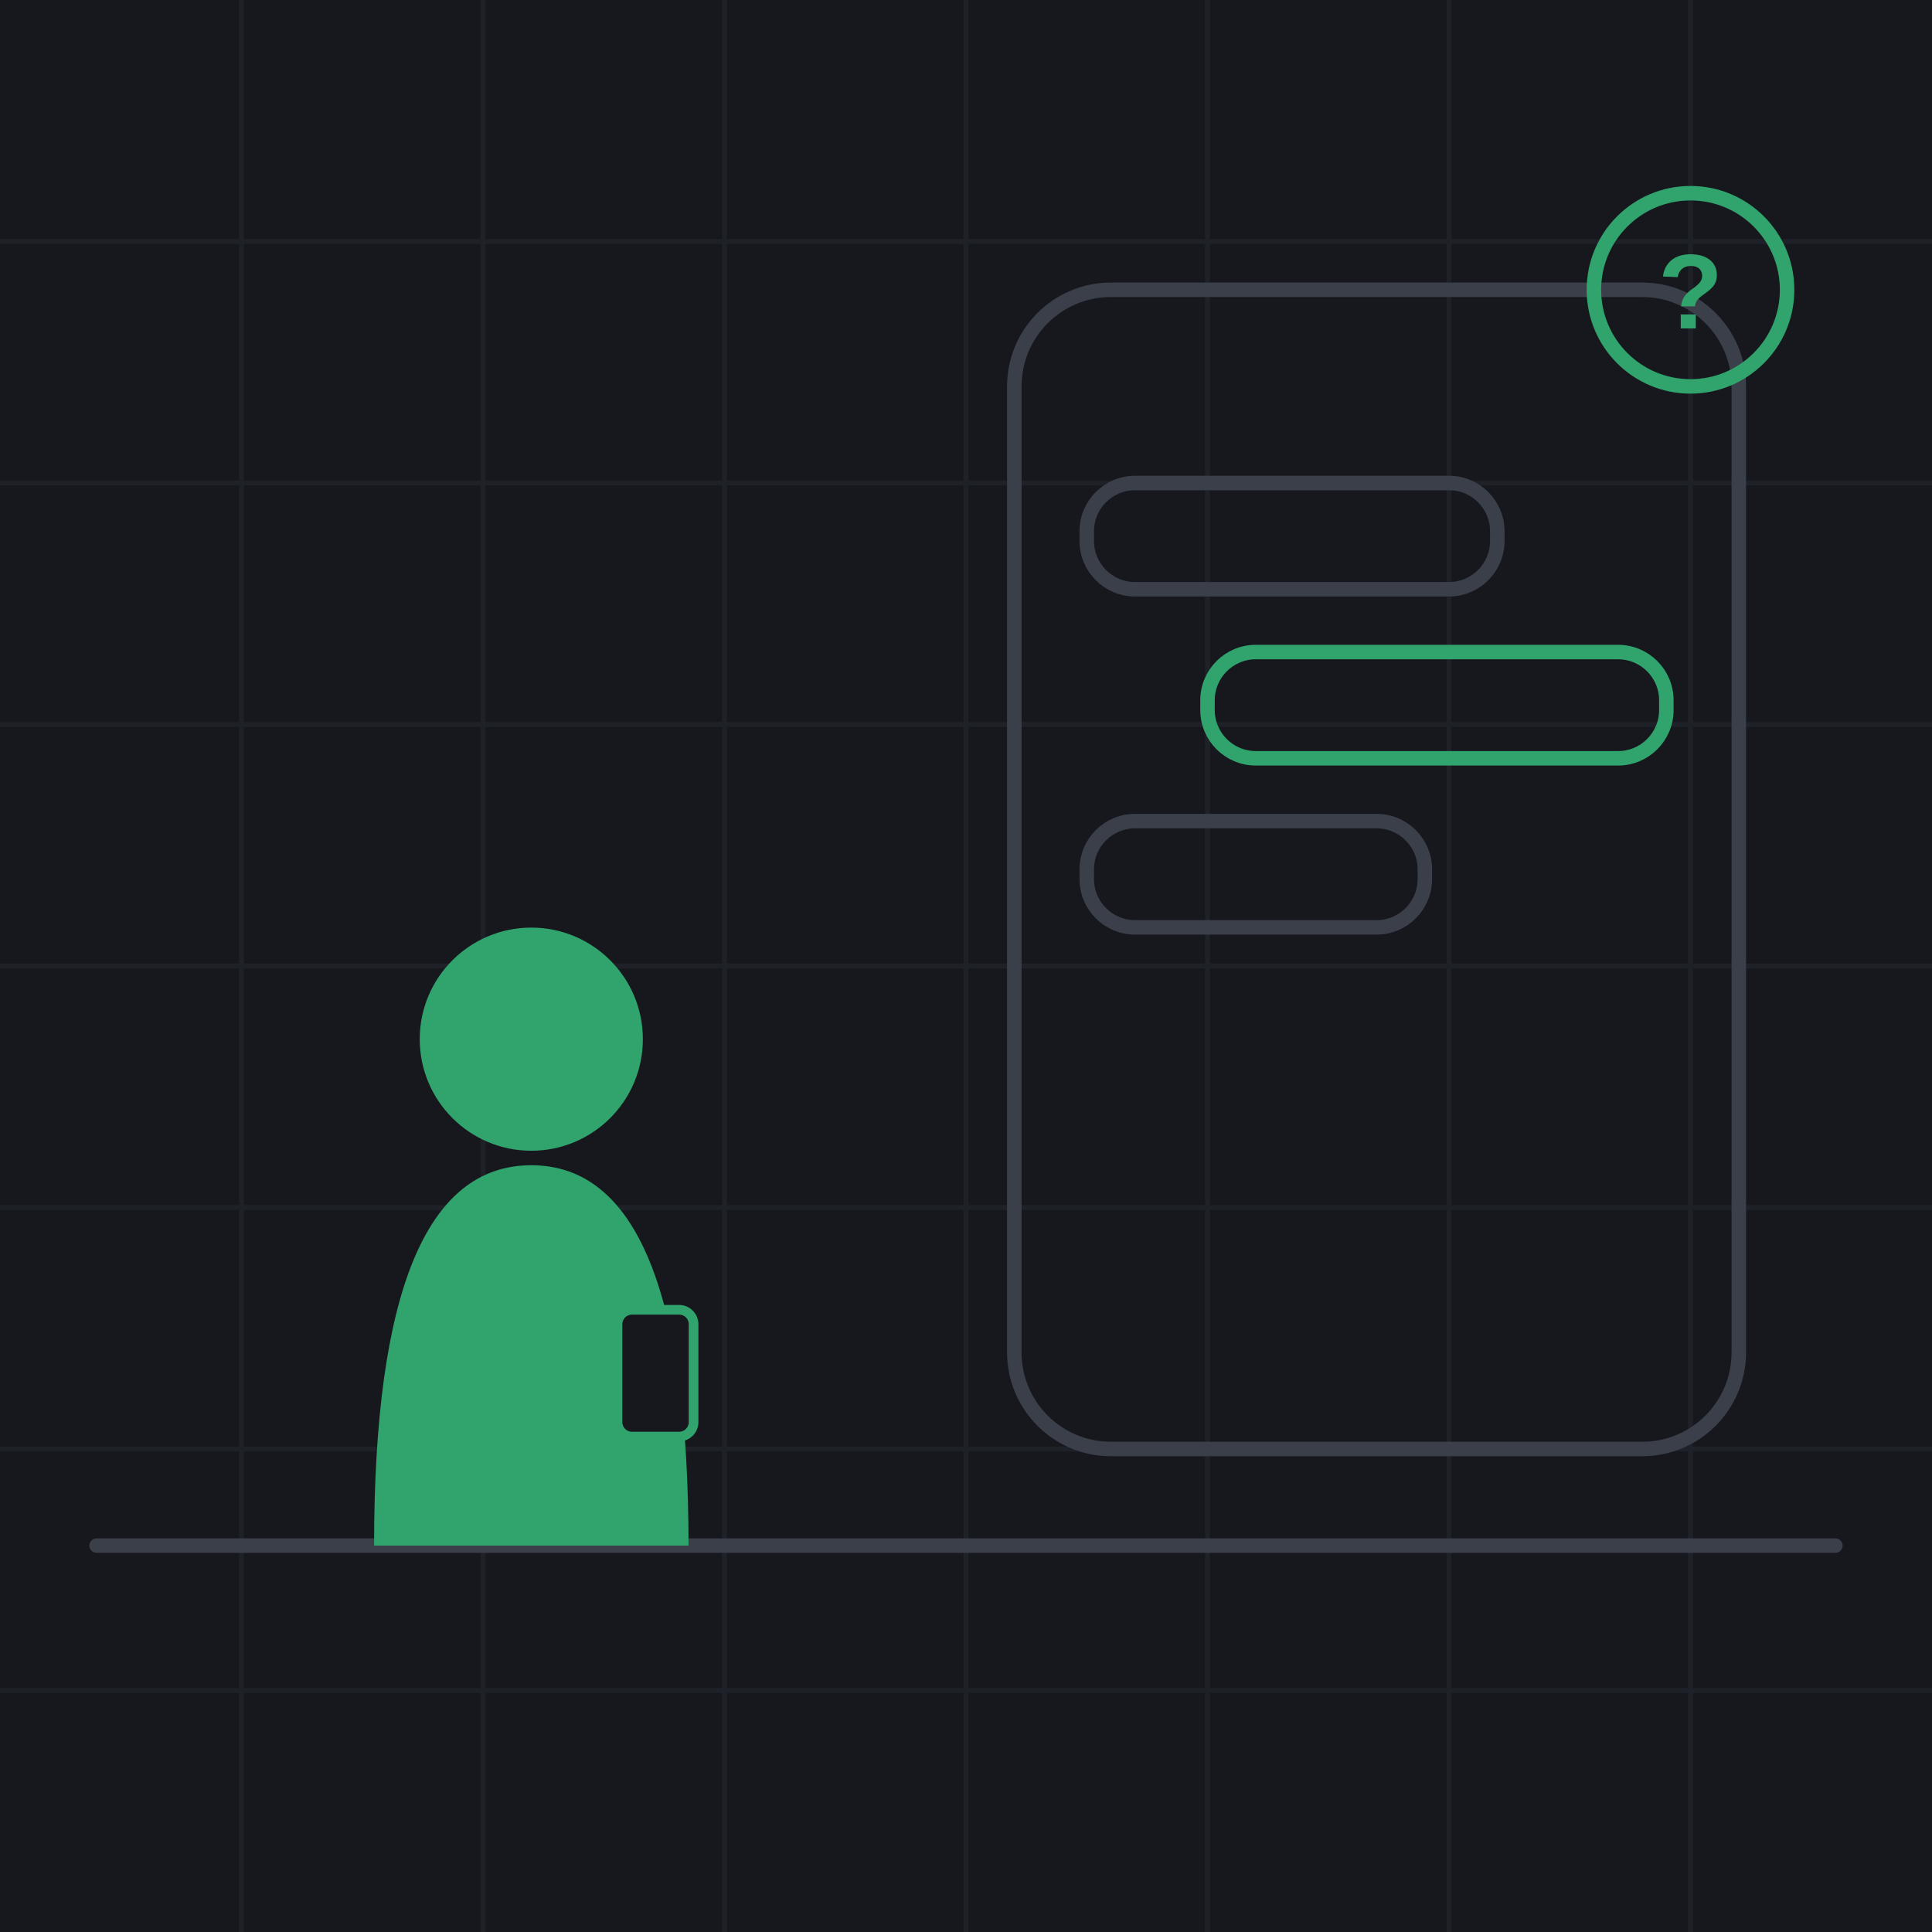
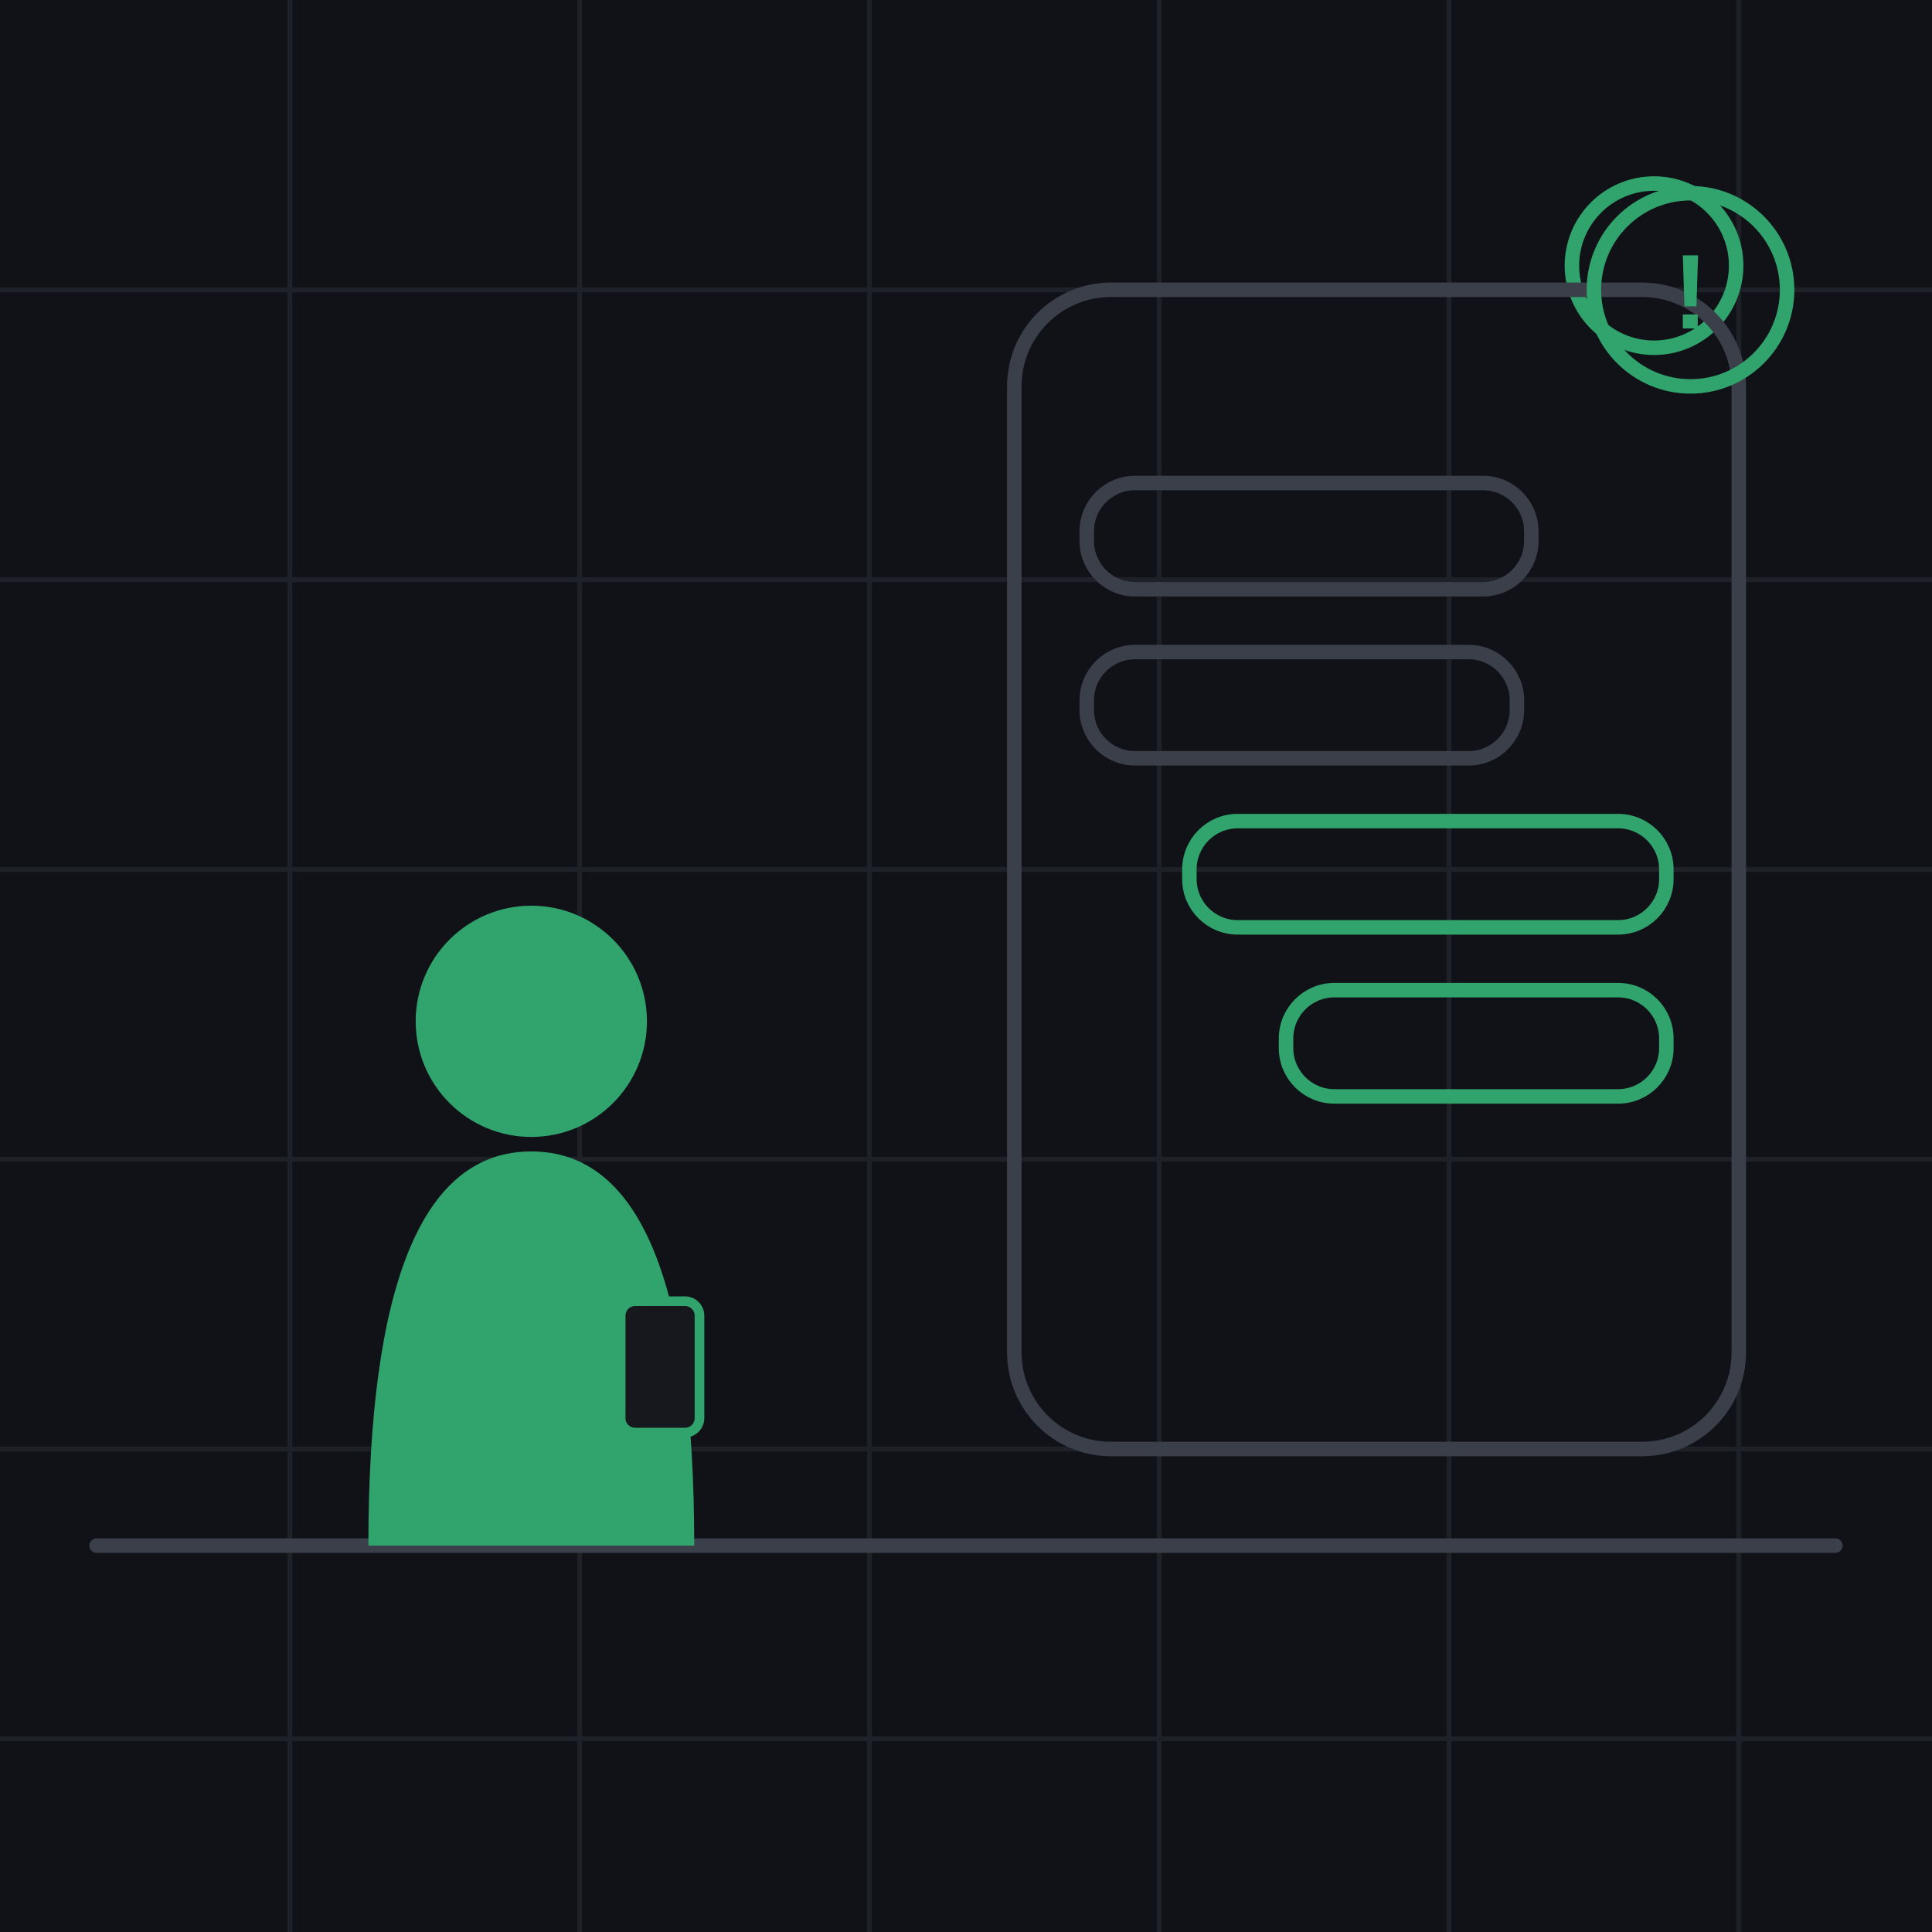
<svg xmlns="http://www.w3.org/2000/svg" viewBox="0 0 800 800">
-   <rect width="800" height="800" fill="#16181E" />
-   <path d="M100,0V800M0,100H800" stroke="#1E2128" stroke-width="2" />
-   <path d="M200,0V800M0,200H800" stroke="#1E2128" stroke-width="2" />
-   <path d="M300,0V800M0,300H800" stroke="#1E2128" stroke-width="2" />
-   <path d="M400,0V800M0,400H800" stroke="#1E2128" stroke-width="2" />
-   <path d="M500,0V800M0,500H800" stroke="#1E2128" stroke-width="2" />
+   <rect width="800" height="800" fill="#101218" />
+   <path d="M120,0V800M0,120H800" stroke="#1E2128" stroke-width="2" />
+   <path d="M240,0V800M0,240H800" stroke="#1E2128" stroke-width="2" />
+   <path d="M360,0V800M0,360H800" stroke="#1E2128" stroke-width="2" />
+   <path d="M480,0V800M0,480H800" stroke="#1E2128" stroke-width="2" />
  <path d="M600,0V800M0,600H800" stroke="#1E2128" stroke-width="2" />
-   <path d="M700,0V800M0,700H800" stroke="#1E2128" stroke-width="2" />
+   <path d="M720,0V800M0,720H800" stroke="#1E2128" stroke-width="2" />
+   <circle cx="684.9" cy="110" r="34" stroke="#30A46C" stroke-width="6" fill="none" stroke-linecap="round" stroke-linejoin="round" />
  <path d="M40,640 H760" stroke="#3A3F4A" stroke-width="6" fill="none" stroke-linecap="round" stroke-linejoin="round" />
  <rect x="420" y="120" width="300" height="480" rx="40" stroke="#3A3F4A" stroke-width="6" fill="none" stroke-linecap="round" stroke-linejoin="round" />
-   <rect x="450" y="200" width="170" height="44" rx="20" stroke="#3A3F4A" stroke-width="6" fill="none" stroke-linecap="round" stroke-linejoin="round" />
-   <rect x="500" y="270" width="190" height="44" rx="20" stroke="#30A46C" stroke-width="6" fill="none" stroke-linecap="round" stroke-linejoin="round" />
-   <rect x="450" y="340" width="140" height="44" rx="20" stroke="#3A3F4A" stroke-width="6" fill="none" stroke-linecap="round" stroke-linejoin="round" />
+   <rect x="450" y="200" width="184.08" height="44" rx="20" stroke="#3A3F4A" stroke-width="6" fill="none" stroke-linecap="round" stroke-linejoin="round" />
+   <rect x="450" y="270" width="178.112" height="44" rx="20" stroke="#3A3F4A" stroke-width="6" fill="none" stroke-linecap="round" stroke-linejoin="round" />
+   <rect x="492.504" y="340" width="197.496" height="44" rx="20" stroke="#30A46C" stroke-width="6" fill="none" stroke-linecap="round" stroke-linejoin="round" />
+   <rect x="532.528" y="410" width="157.472" height="44" rx="20" stroke="#30A46C" stroke-width="6" fill="none" stroke-linecap="round" stroke-linejoin="round" />
  <circle cx="700" cy="120" r="40" stroke="#30A46C" stroke-width="6" fill="none" stroke-linecap="round" stroke-linejoin="round" />
-   <text x="700" y="136" text-anchor="middle" font-size="44" font-weight="900" font-family="Arial Black, Arial" fill="#30A46C">?</text>
-   <path d="M154.9,640 Q154.9,482.5 220,482.5 Q285.1,482.5 285.1,640Z" fill="#30A46C" opacity="1" />
-   <circle cx="220" cy="430.3" r="46.2" fill="#30A46C" />
-   <rect x="255.7" y="542.35" width="31.5" height="52.5" rx="6" fill="#16181E" stroke="#30A46C" stroke-width="4" />
+   <text x="700" y="136" text-anchor="middle" font-size="44" font-weight="900" font-family="Arial Black, Arial" fill="#30A46C">!</text>
+   <path d="M152.537,640 Q152.537,476.783 220,476.783 Q287.463,476.783 287.463,640Z" fill="#30A46C" opacity="1" />
+   <circle cx="220" cy="422.906" r="47.877" fill="#30A46C" />
+   <rect x="256.996" y="538.805" width="32.643" height="54.406" rx="6" fill="#16181E" stroke="#30A46C" stroke-width="4" />
</svg>
